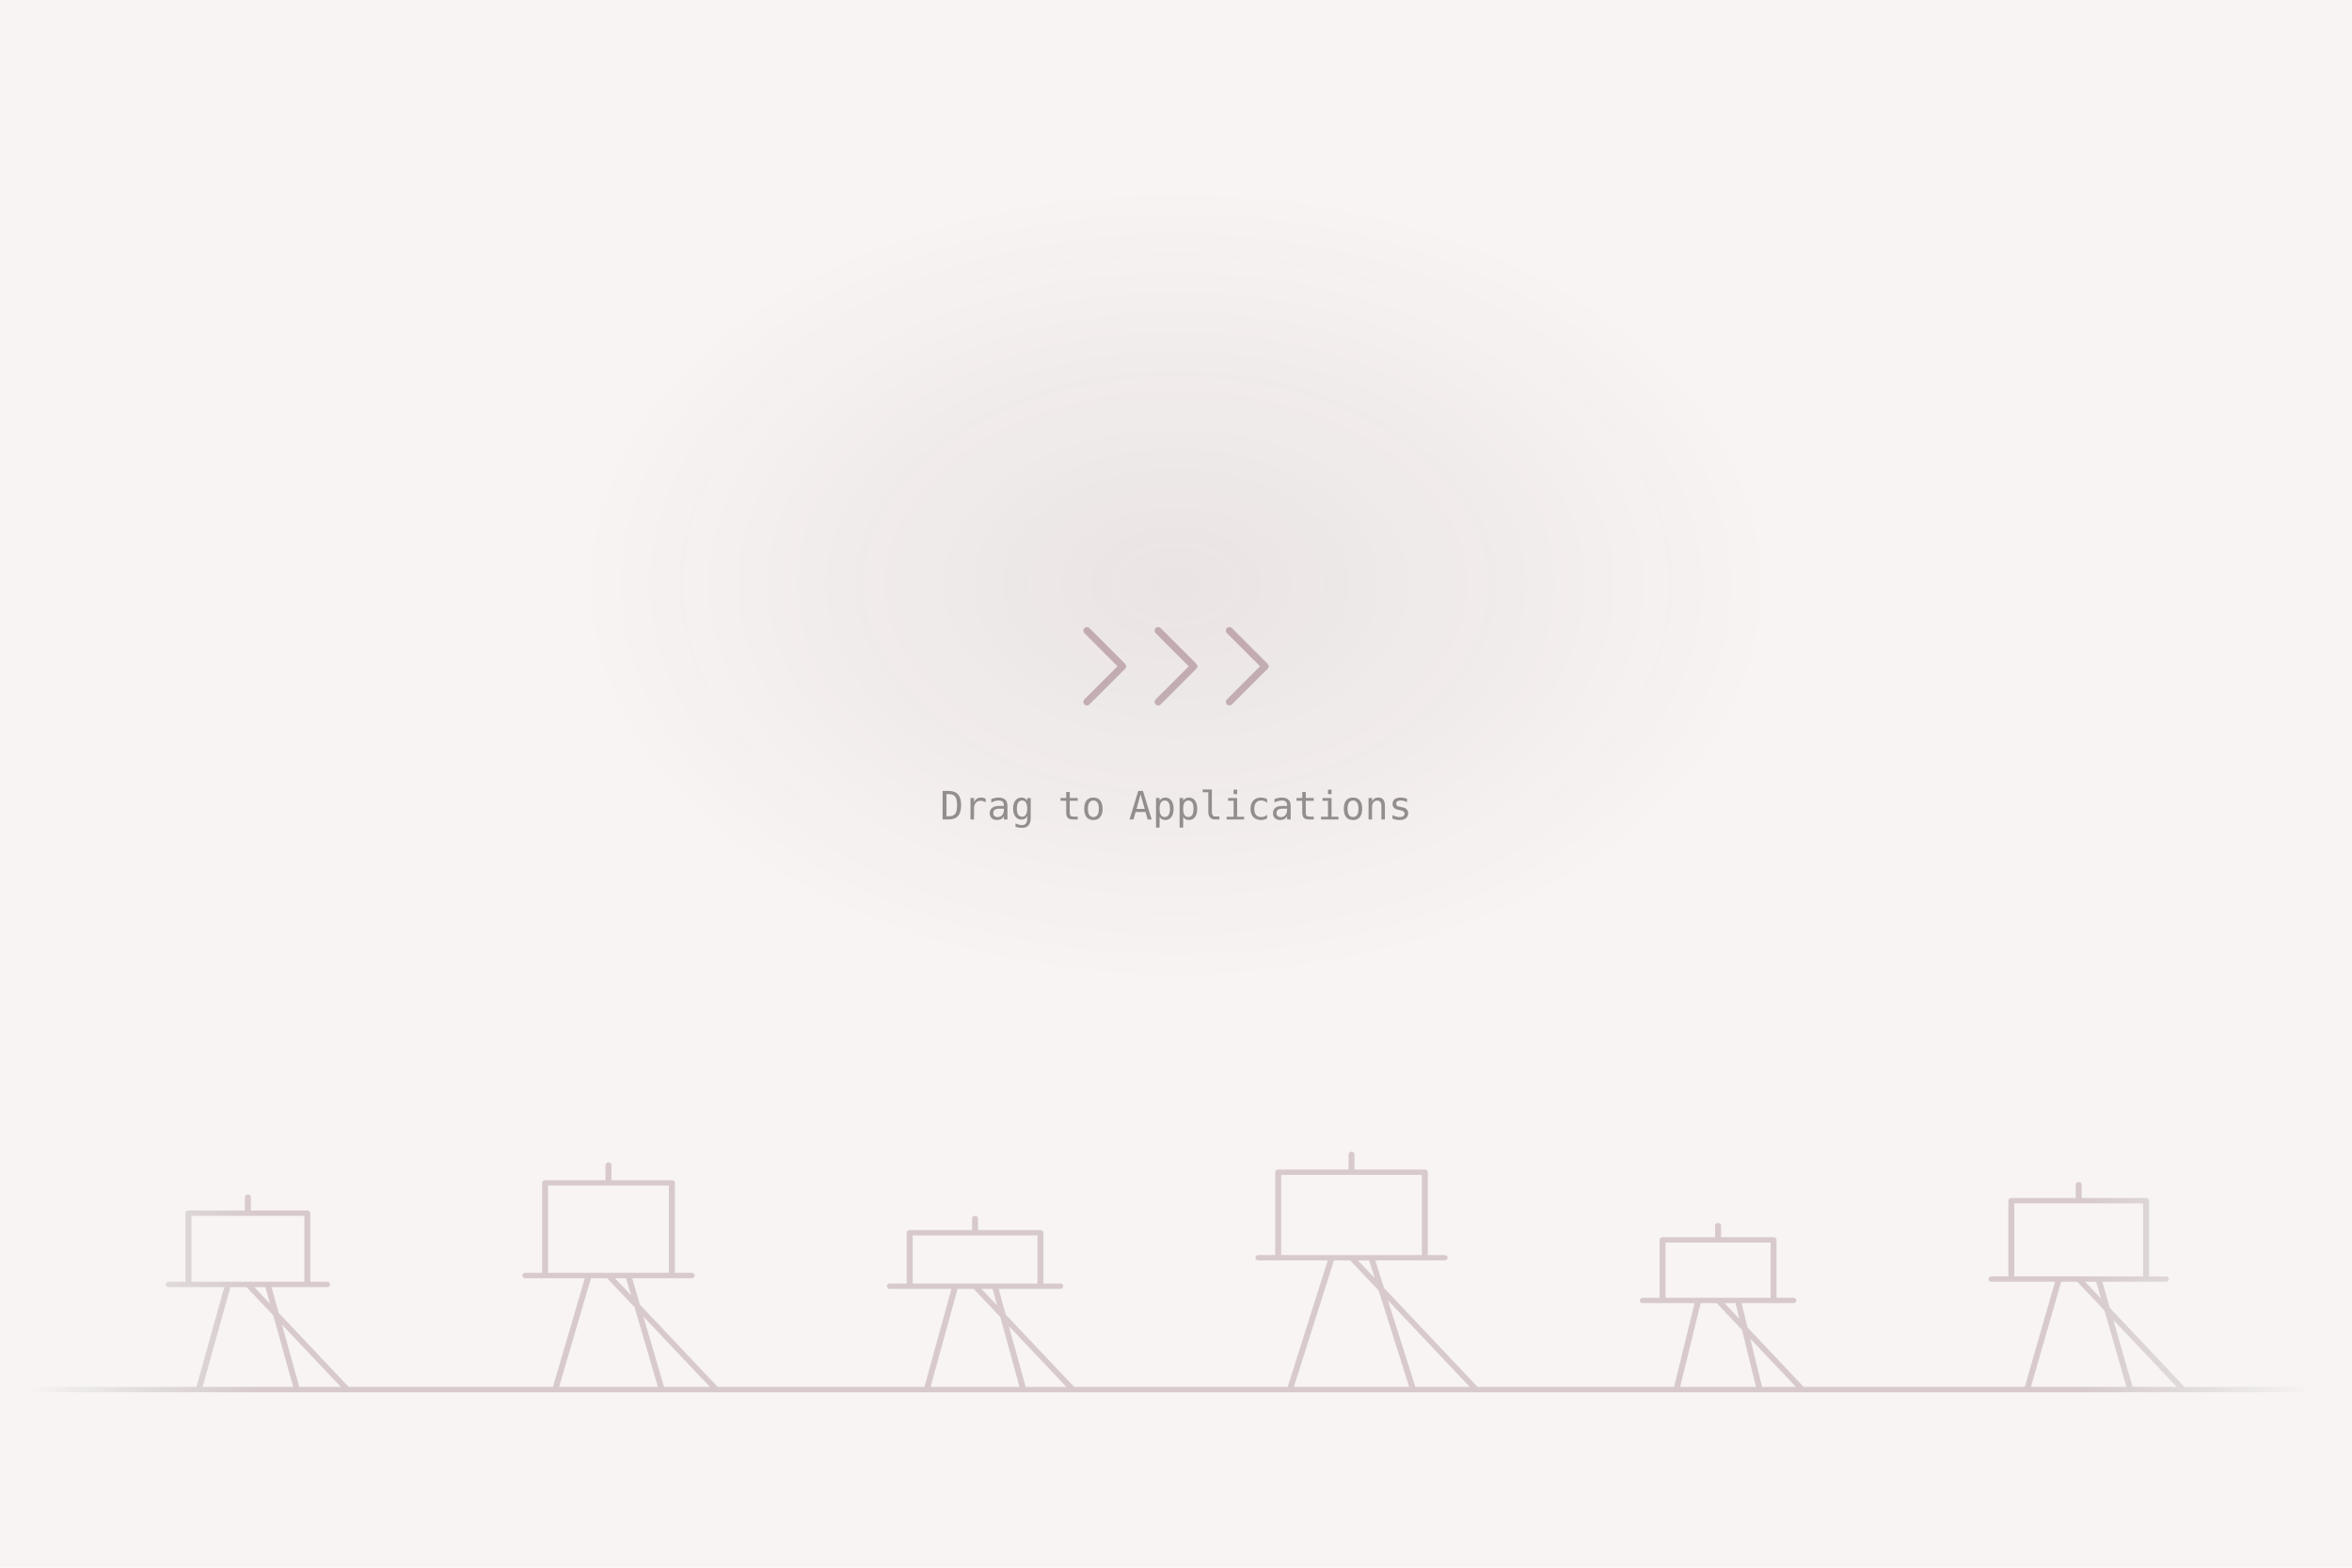
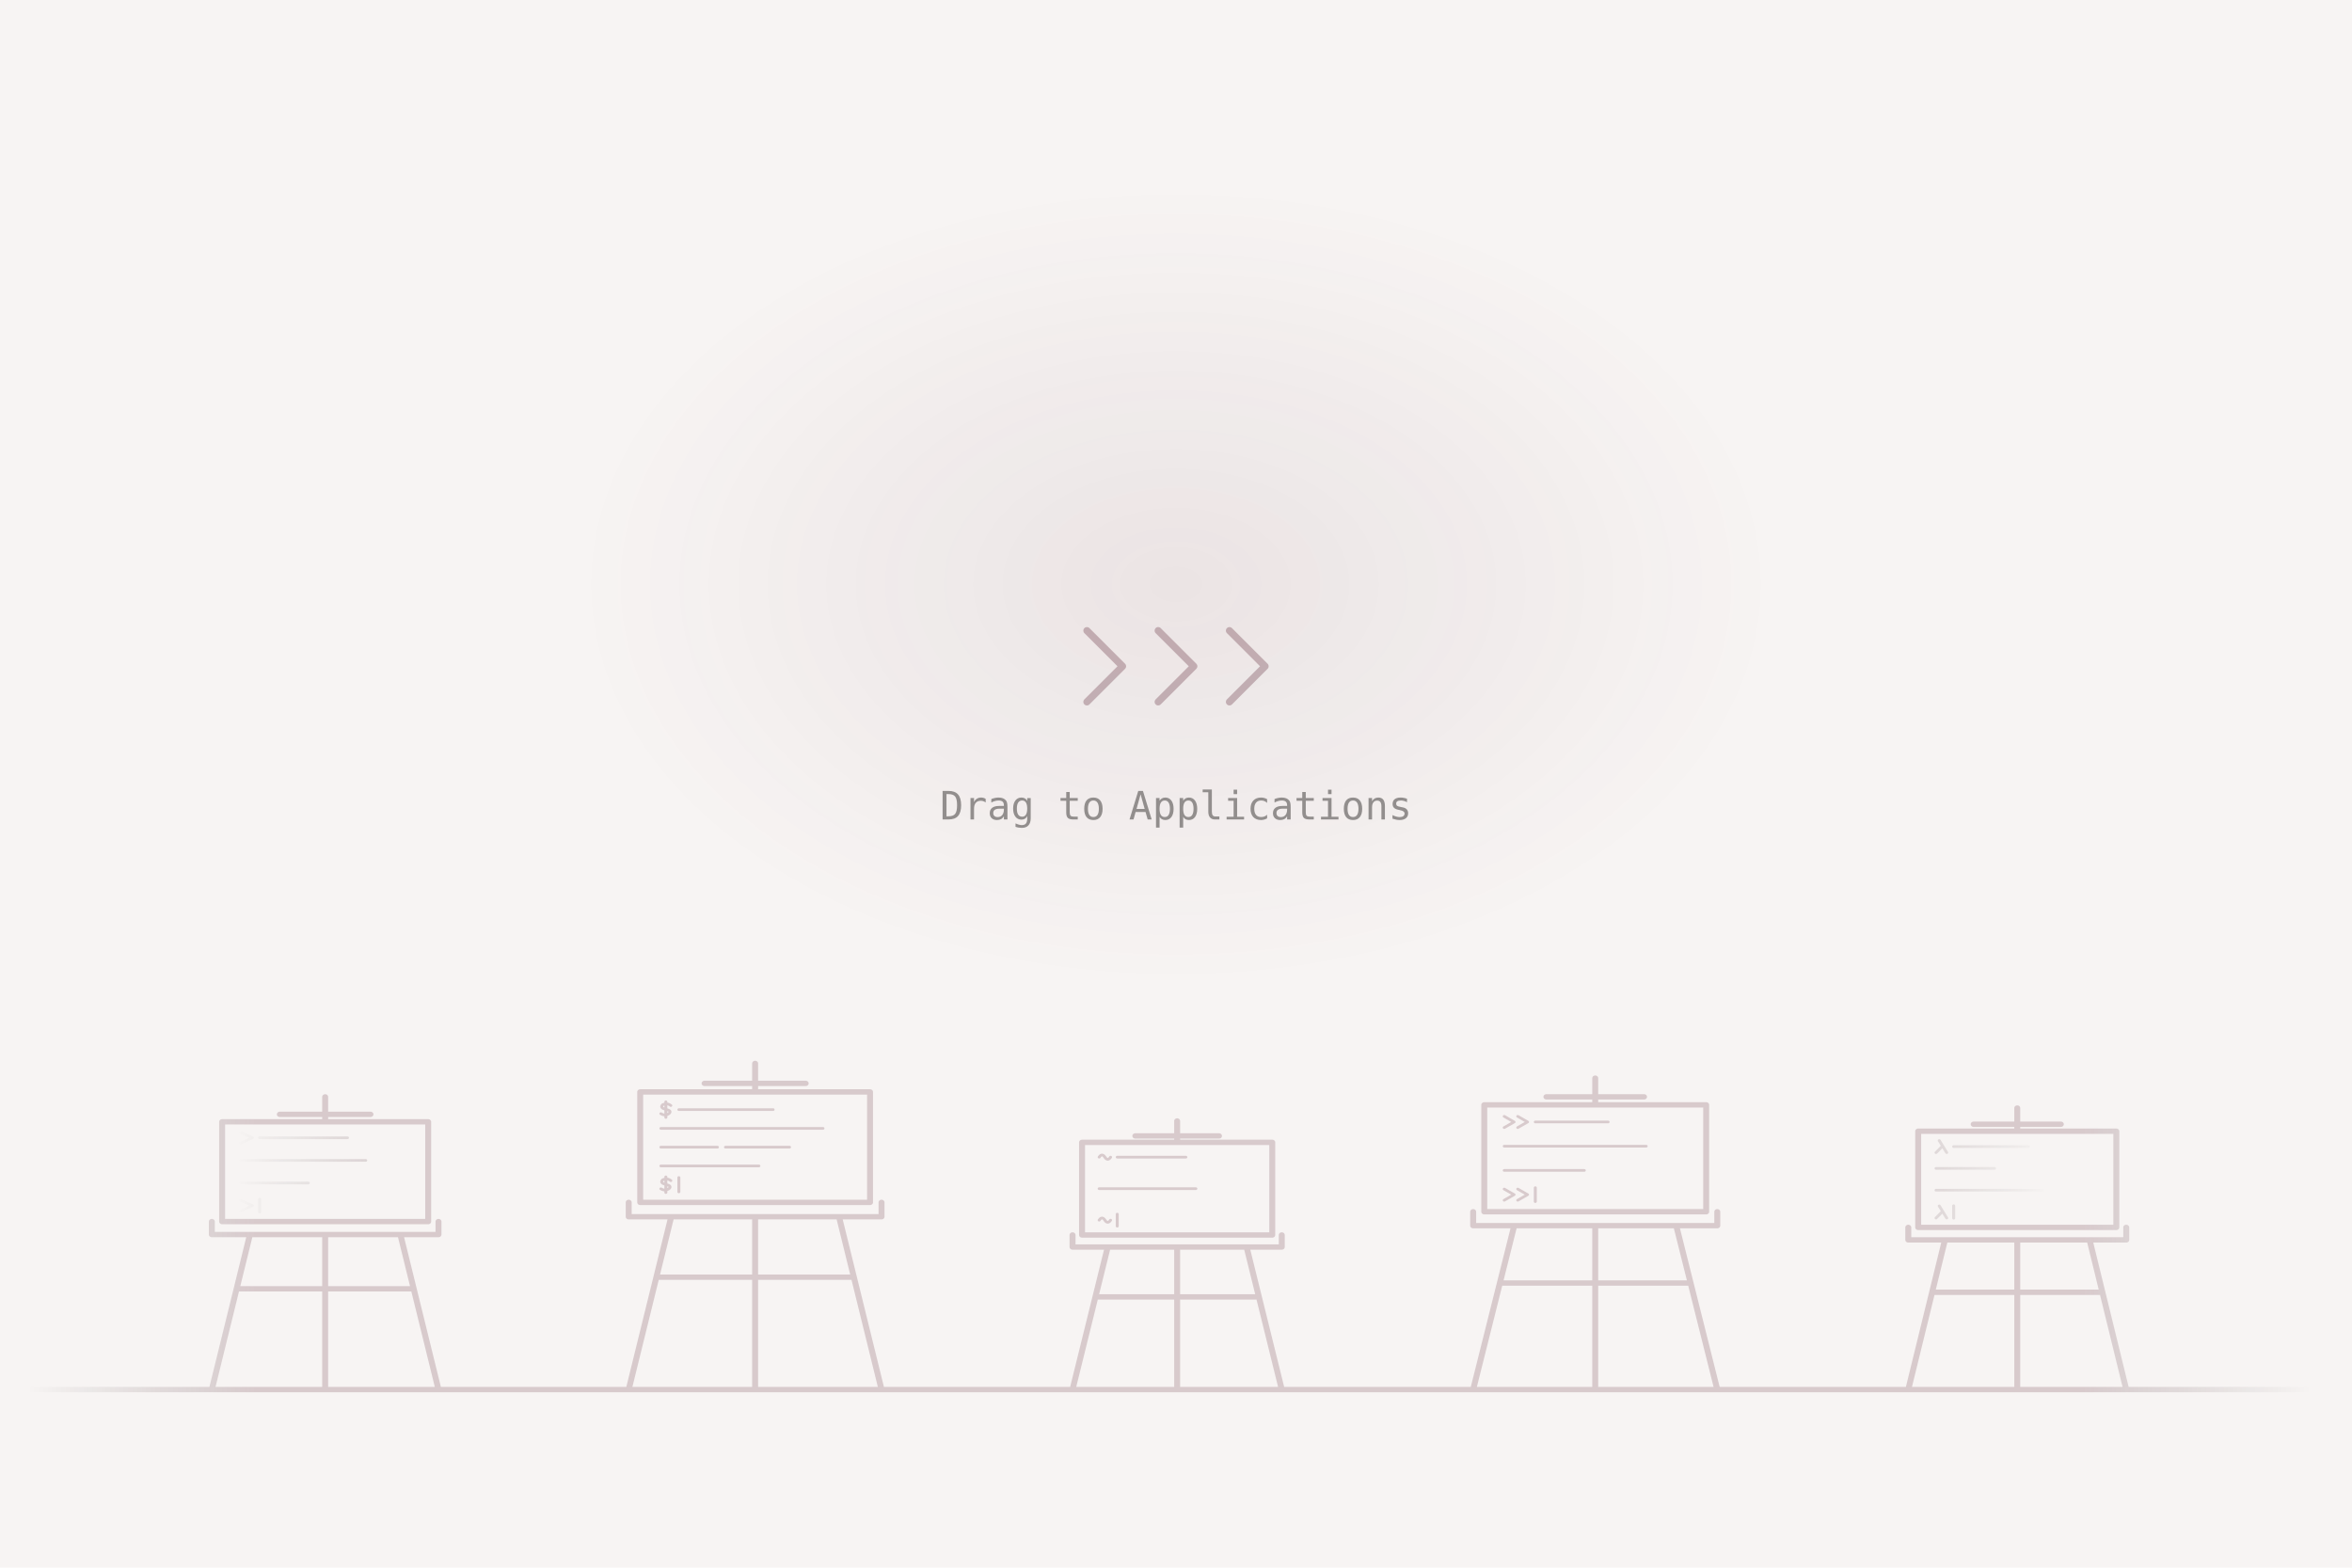
<svg xmlns="http://www.w3.org/2000/svg" width="660" height="440" viewBox="0 0 660 440">
  <defs>
    <radialGradient id="glow" cx="50%" cy="45%" r="35%">
      <stop offset="0%" stop-color="#5B2333" stop-opacity="0.08" />
      <stop offset="100%" stop-color="#5B2333" stop-opacity="0" />
    </radialGradient>
  </defs>
  <rect width="660" height="440" fill="#F7F4F3" />
  <ellipse cx="330" cy="180" rx="240" ry="160" fill="url(#glow)" />
  <g stroke="#5B2333" stroke-opacity="0.3" stroke-width="2" fill="none" stroke-linecap="round" stroke-linejoin="round">
    <polyline points="305,177 315,187 305,197" />
    <polyline points="325,177 335,187 325,197" />
    <polyline points="345,177 355,187 345,197" />
  </g>
  <text x="330" y="230" text-anchor="middle" font-family="ui-monospace, 'SF Mono', Menlo, monospace" font-size="11" fill="#928E8D">Drag to Applications</text>
  <g transform="translate(-5.5, 280) scale(0.556, 0.5)" opacity="0.2">
    <defs>
      <linearGradient id="easelGrad" x1="0%" y1="0%" x2="100%" y2="0%">
        <stop offset="0%" stop-color="transparent" />
        <stop offset="10%" stop-color="#5B2333" />
        <stop offset="90%" stop-color="#5B2333" />
        <stop offset="100%" stop-color="transparent" />
      </linearGradient>
    </defs>
-     <path d="M20,220 L1180,220 M105,161 L105,121 L165,121 L165,161 M135,121 L135,112 M95,161 L175,161 M125,161 L110.22,220 M145,161 L159.78,220 M135,161 L185.15,220 M285,156 L285,104 L349,104 L349,156 M317,104 L317,94 M275,156 L359,156 M307,156 L290.12,220 M327,156 L343.88,220 M317,156 L371.4,220 M469,162 L469,132 L535,132 L535,162 M502,132 L502,124 M459,162 L545,162 M492,162 L477.64,220 M512,162 L526.36,220 M502,162 L551.3,220 M655,146 L655,98 L729,98 L729,146 M692,98 L692,88 M645,146 L739,146 M682,146 L660.92,220 M702,146 L723.08,220 M692,146 L754.9,220 M849,170 L849,136 L905,136 L905,170 M877,136 L877,128 M839,170 L915,170 M867,170 L856,220 M887,170 L898,220 M877,170 L919.5,220 M1025,158 L1025,114 L1093,114 L1093,158 M1059,114 L1059,105 M1015,158 L1103,158 M1049,158 L1032.96,220 M1069,158 L1085.04,220 M1059,158 L1111.7,220" fill="none" stroke="url(#easelGrad)" stroke-width="3" stroke-linecap="round" stroke-linejoin="round" />
+     <path d="M20,220 L1180,220 M122,125.72 L122,69.72 L226,69.72 L226,125.72 Z M174,69.72 L174,55.72 M151.12,65.52 L196.88,65.52 M116.8,125.72 L116.8,133 L231.2,133 L231.2,125.72 M136.04,133 L116.8,220 M211.96,133 L231.2,220 M129.306,163.45 L218.694,163.45 M174,133 L174,220 M333,114.94 L333,52.94 L449,52.94 L449,114.94 Z M391,52.94 L391,36.94 M365.48,48.14 L416.52,48.14 M327.2,114.94 L327.2,123 L454.8,123 L454.8,114.94 M348.66,123 L327.2,220 M433.34,123 L454.8,220 M341.149,156.95 L440.851,156.95 M391,123 L391,220 M556,133.24 L556,81.24 L652,81.24 L652,133.24 Z M604,81.24 L604,69.24 M582.88,77.64 L625.12,77.64 M551.2,133.24 L551.2,140 L656.8,140 L656.8,133.24 M568.96,140 L551.2,220 M639.04,140 L656.8,220 M562.744,168 L645.256,168 M604,140 L604,220 M759,120.2 L759,60.2 L871,60.2 L871,120.2 Z M815,60.2 L815,45.2 M790.36,55.7 L839.64,55.7 M753.4,120.2 L753.4,128 L876.6,128 L876.6,120.2 M774.12,128 L753.4,220 M855.88,128 L876.6,220 M766.868,160.2 L863.132,160.2 M815,128 L815,220 M978,128.98 L978,74.98 L1078,74.98 L1078,128.98 Z M1028,74.98 L1028,61.98 M1006,71.08 L1050,71.08 M973,128.98 L973,136 L1083,136 L1083,128.98 M991.5,136 L973,220 M1064.5,136 L1083,220 M985.025,165.4 L1070.97,165.4 M1028,136 L1028,220" fill="none" stroke="url(#easelGrad)" stroke-width="3" stroke-linecap="round" stroke-linejoin="round" />
+     <path d="M131.36,75.74 L137.288,78.68 L131.36,81.62 M140.928,78.68 L185.274,78.68 M131.36,91.373 L194.467,91.373 M131.36,104.067 L165.472,104.067 M131.36,113.82 L137.288,116.76 L131.36,119.7 M140.928,113.114 L140.928,120.406 M345.946,58.466 L345.946,67.254 M348.451,60.575 Q346.547,58.905 344.342,60.136 Q342.839,61.981 345.946,62.684 Q349.053,63.475 347.549,65.057 Q345.645,66.639 343.44,65.145 M352.511,62.86 L400.071,62.86 M343.44,73.4 L425.243,73.4 M343.44,83.94 L371.976,83.94 M376.036,83.94 L408.377,83.94 M343.44,94.48 L392.902,94.48 M345.946,100.626 L345.946,109.414 M348.451,102.735 Q346.547,101.065 344.342,102.296 Q342.839,104.141 345.946,104.844 Q349.053,105.635 347.549,107.217 Q345.645,108.799 343.44,107.305 M352.511,100.984 L352.511,109.056 M564.64,89.56 Q566.08,87.124 567.52,89.56 Q568.96,91.996 570.4,89.56 M573.76,89.56 L608.397,89.56 M564.64,107.24 L613.446,107.24 M564.64,124.92 Q566.08,122.483 567.52,124.92 Q568.96,127.357 570.4,124.92 M573.76,121.535 L573.76,128.305 M769.08,66.65 L774.019,69.8 L769.08,72.95 M775.901,66.65 L780.84,69.8 L775.901,72.95 M784.76,69.8 L821.496,69.8 M769.08,83.4 L840.715,83.4 M769.08,97 L809.49,97 M769.08,107.45 L774.019,110.6 L769.08,113.75 M775.901,107.45 L780.84,110.6 L775.901,113.75 M784.76,106.694 L784.76,114.506 M988.62,80.218 L992.4,87.022 M990.321,83.28 L987,87.022 M995.9,83.62 L1033.62,83.62 M987,95.86 L1016.52,95.86 M987,108.1 L1041.12,108.1 M988.62,116.938 L992.4,123.742 M990.321,120 L987,123.742 M995.9,116.825 L995.9,123.855" fill="none" stroke="url(#easelGrad)" stroke-width="1.5" stroke-linecap="round" stroke-linejoin="round" />
  </g>
</svg>
